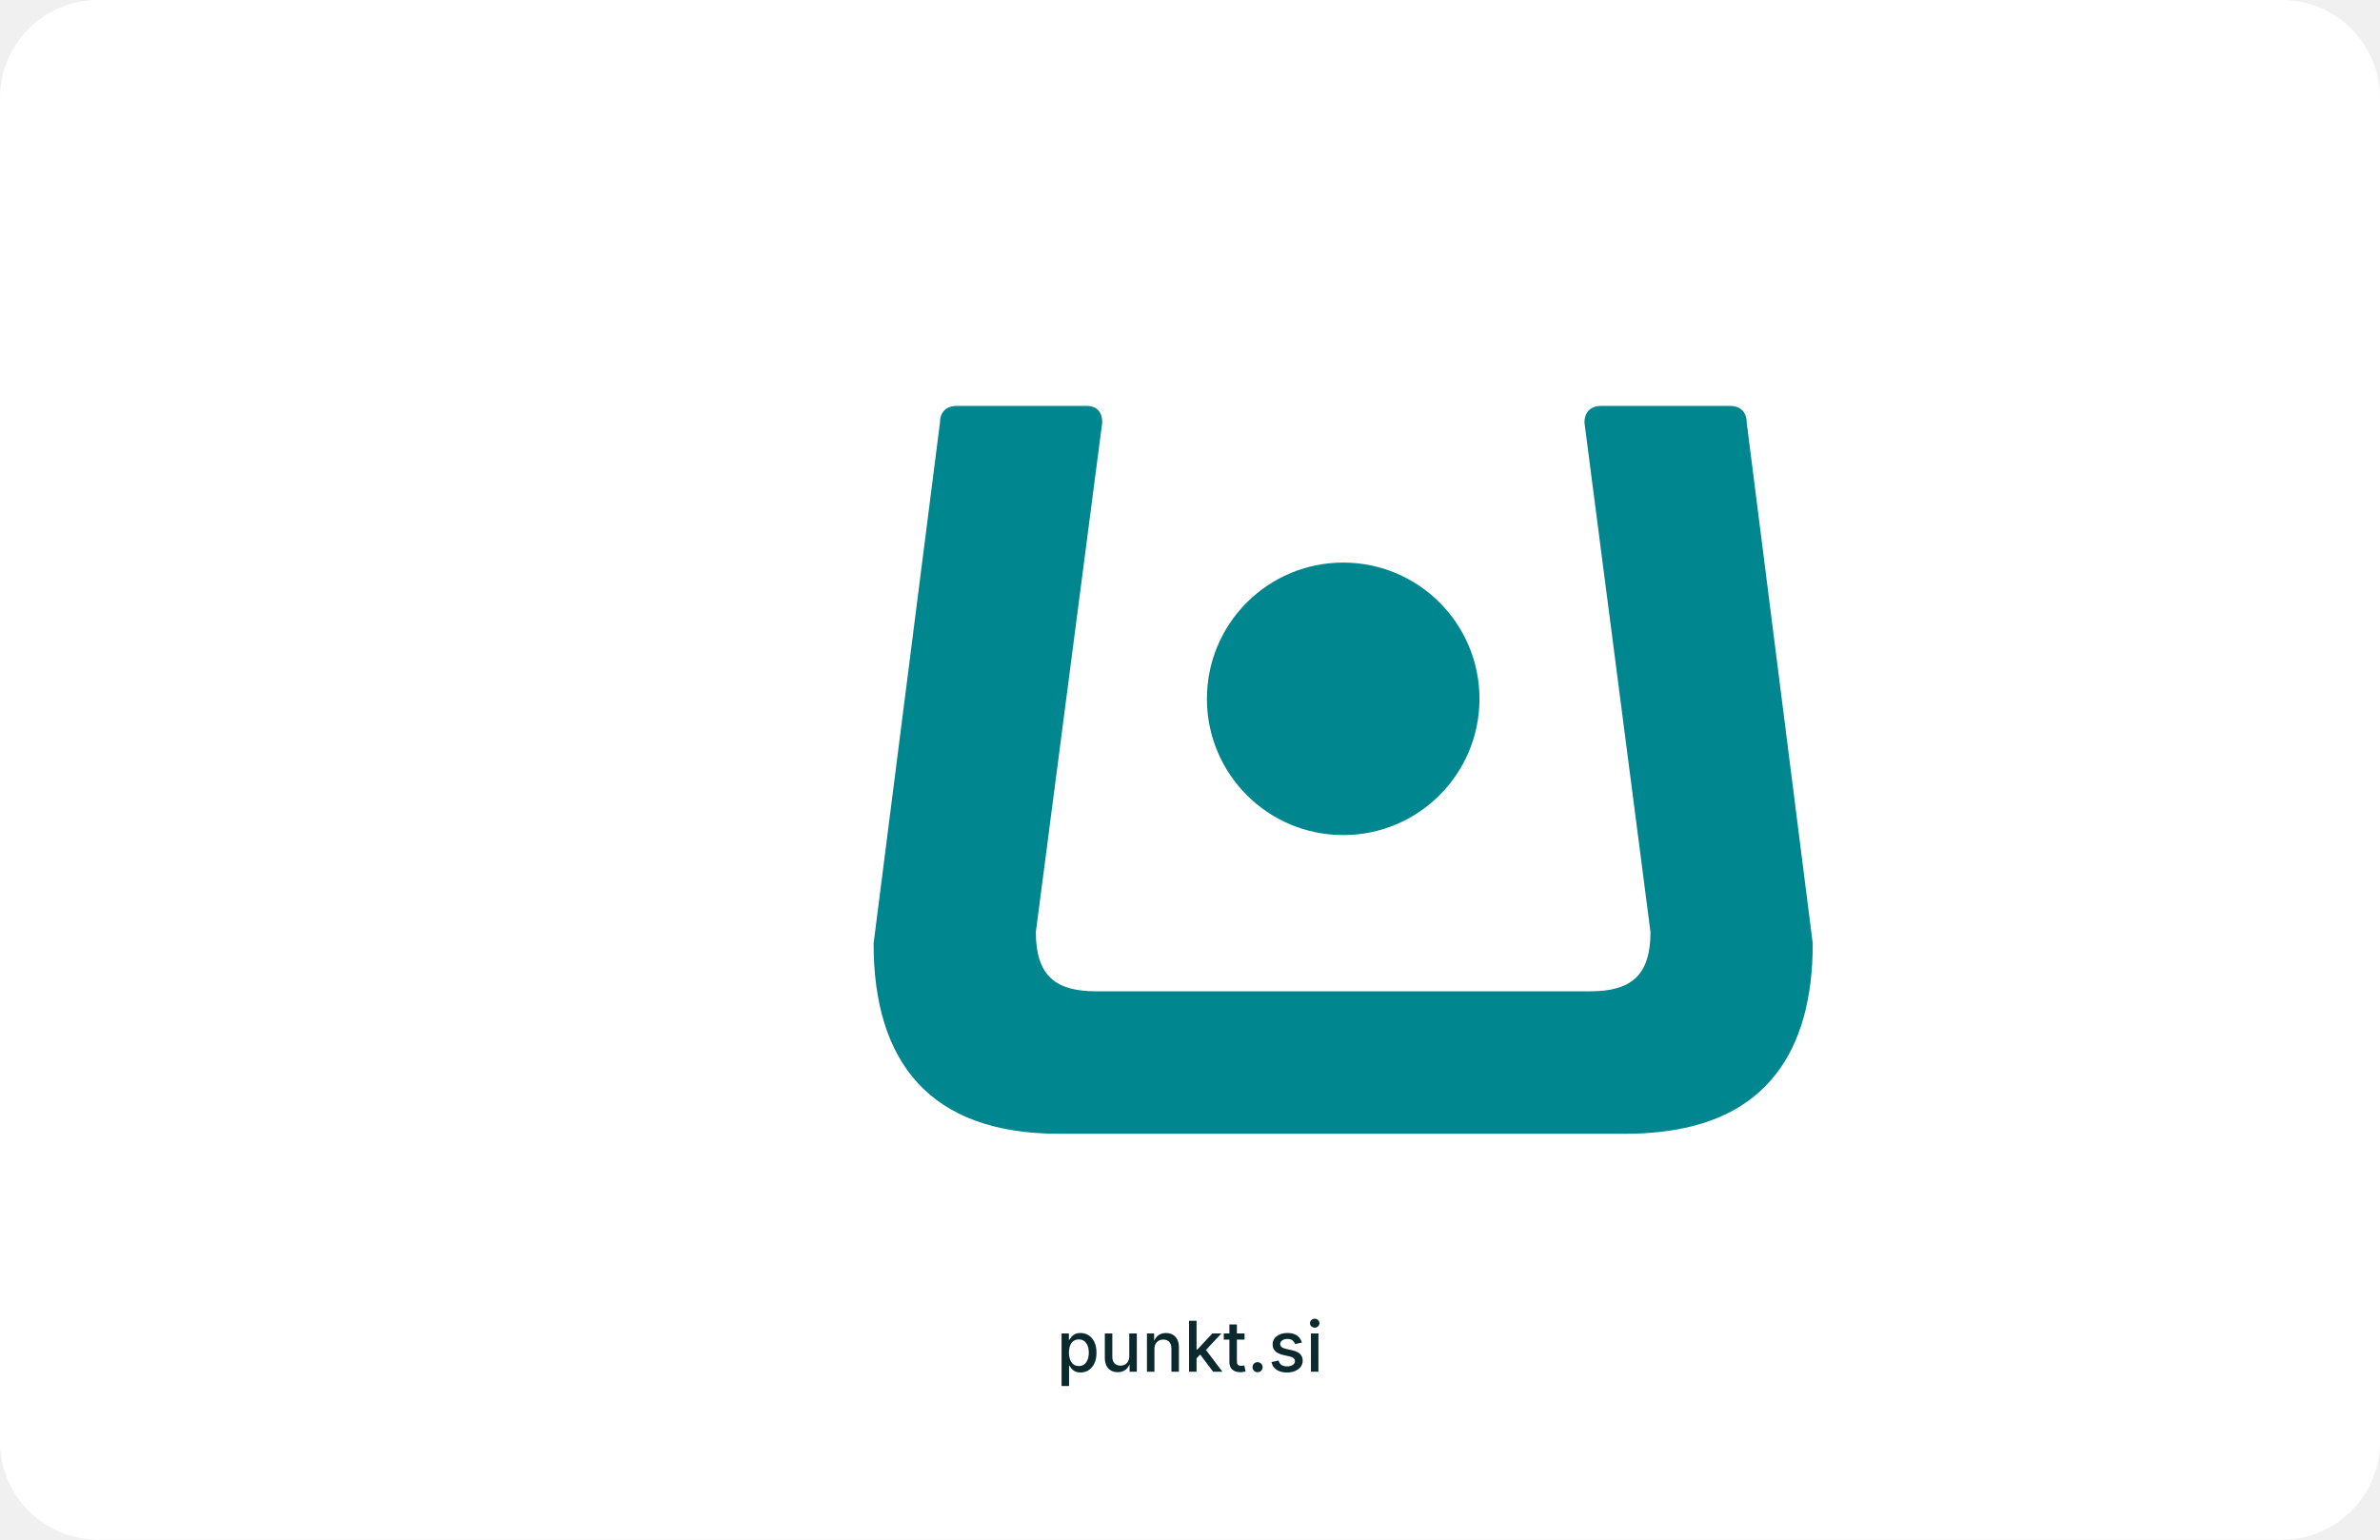
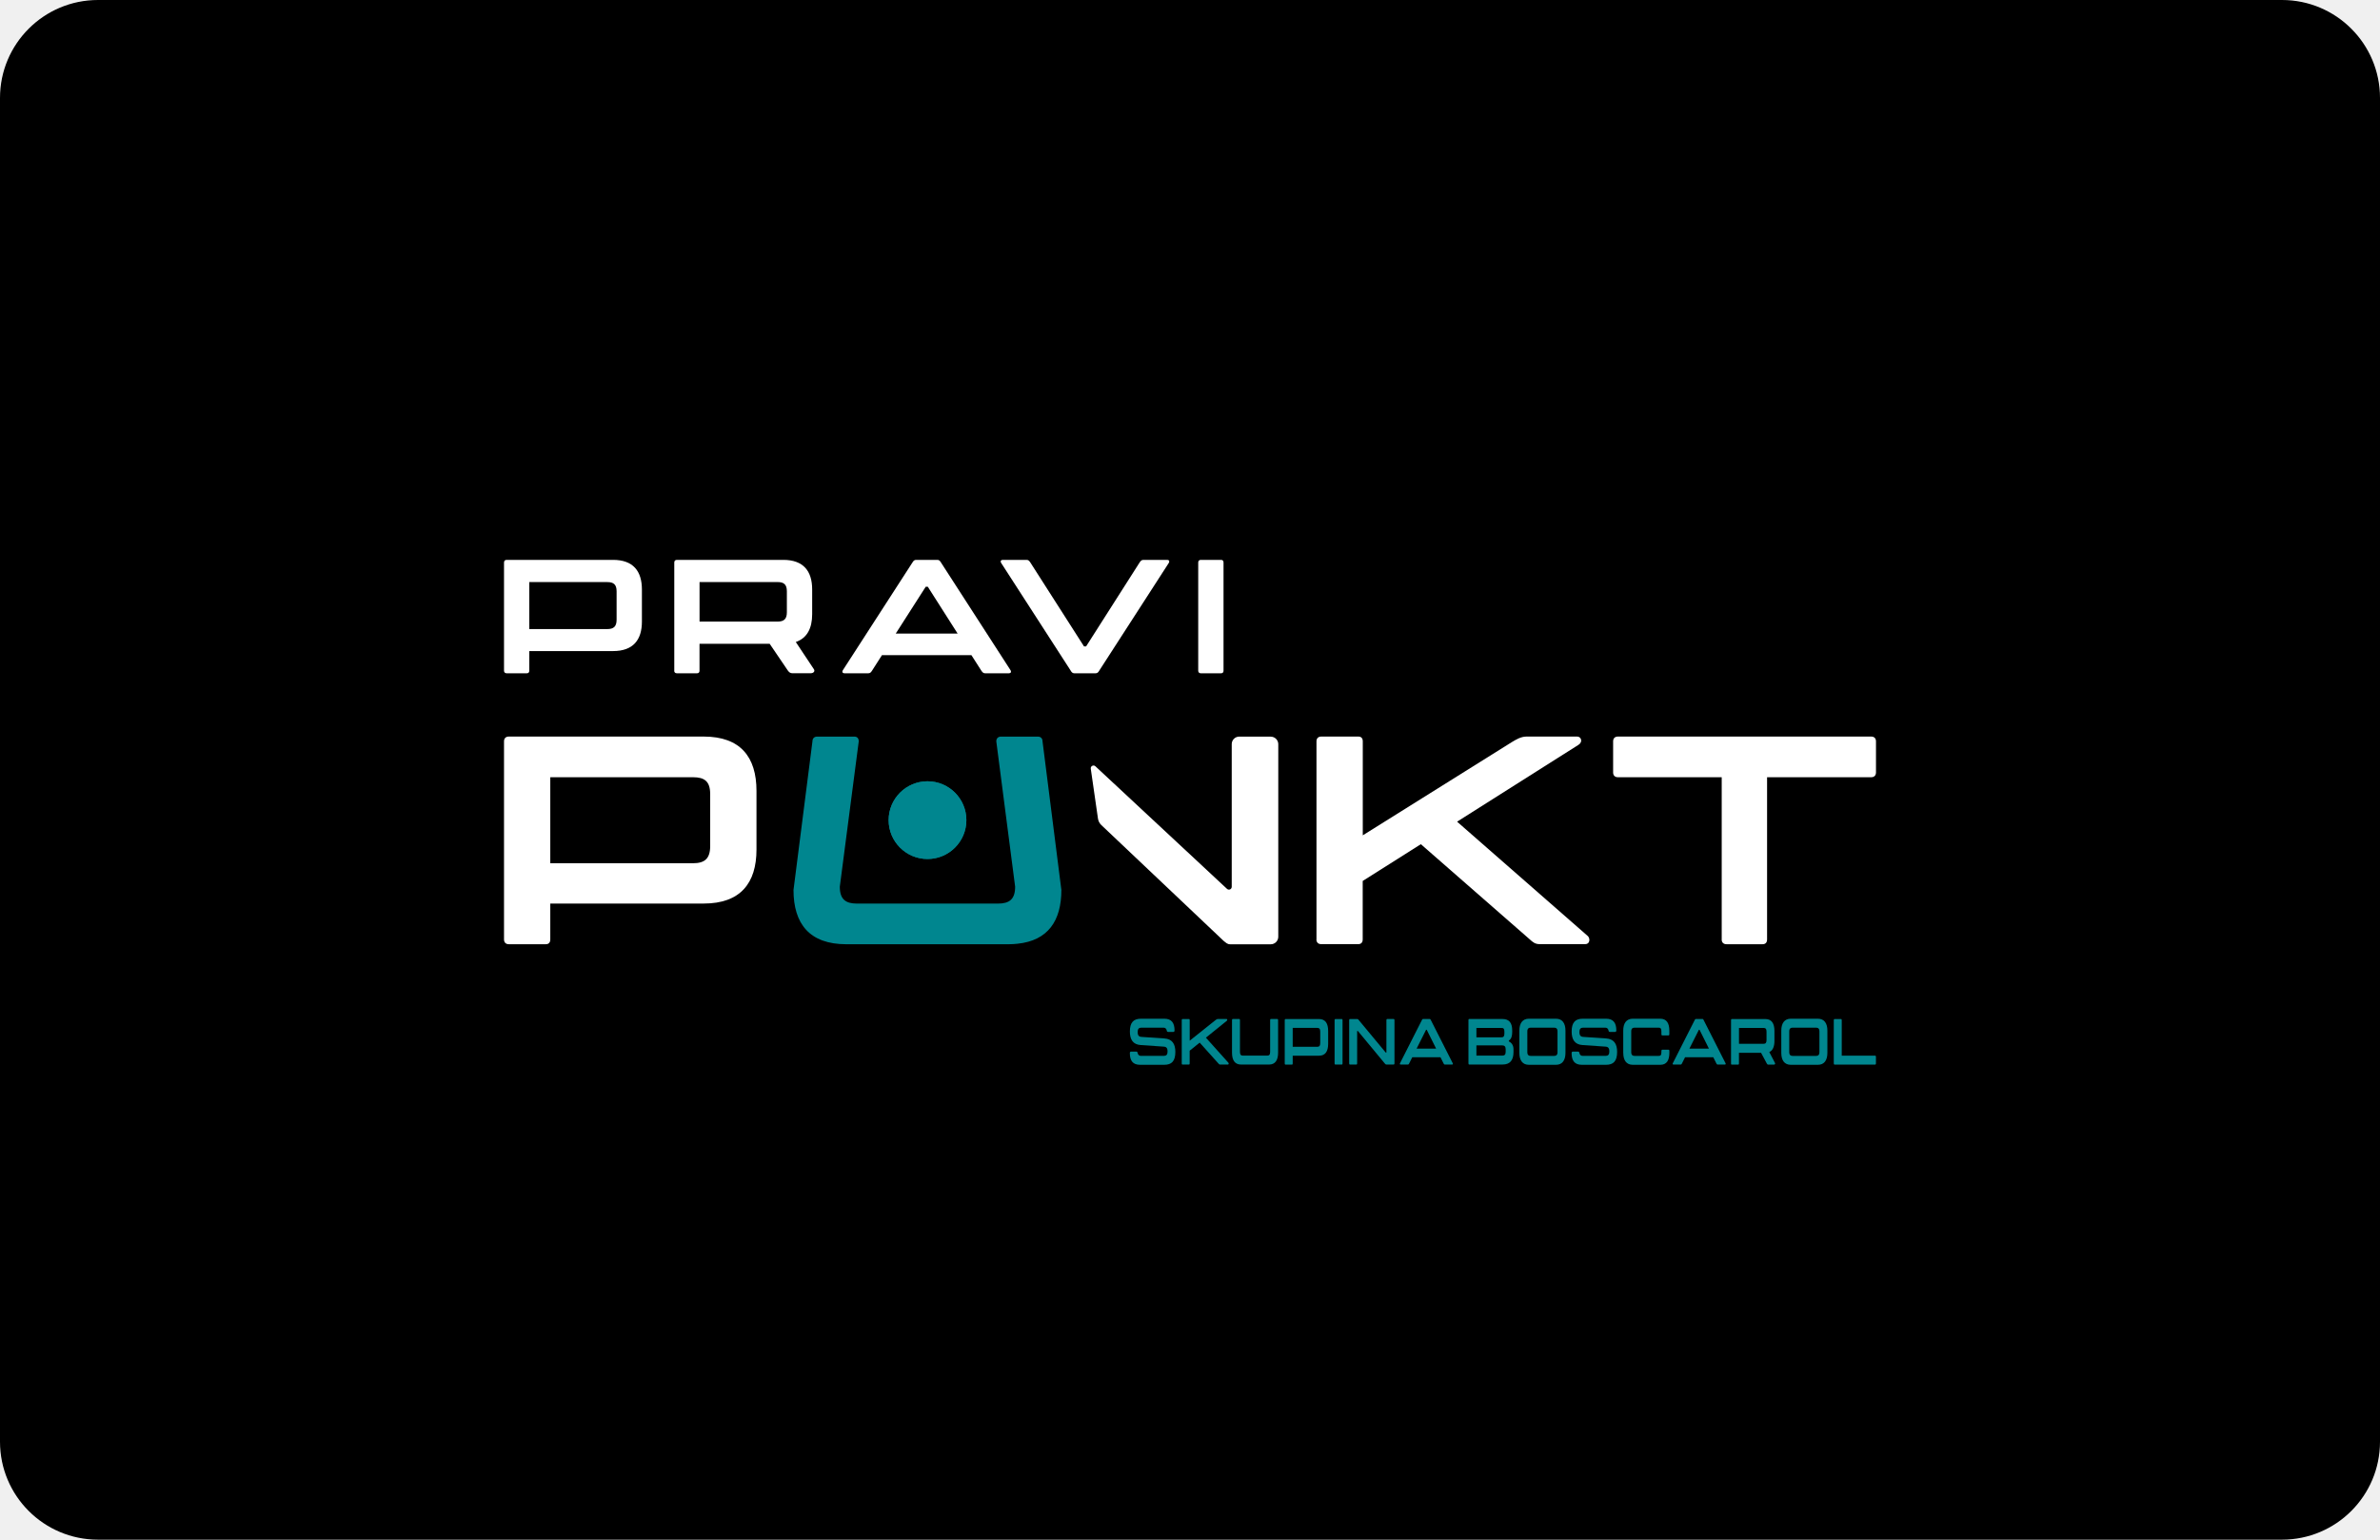
<svg xmlns="http://www.w3.org/2000/svg" xmlns:xlink="http://www.w3.org/1999/xlink" width="85mm" height="55mm" viewBox="0 0 85 55">
  <defs>
-     <symbol id="wm" viewBox="150 550.29 900 136.22" preserveAspectRatio="xMidYMid meet">
-       <path d="M 180.35 576.95 L 180.35 633.39 L 273.96 633.39 C 281.55 633.39 285.25 630.47 285.25 622.10 L 285.25 588.04 C 285.25 579.67 281.55 576.95 273.96 576.95 Z M 150 683.40 L 150 553.40 C 150 551.46 151.16 550.29 153.11 550.29 L 280.97 550.29 C 305.10 550.29 315.61 563.71 315.61 585.90 L 315.61 624.43 C 315.61 646.42 305.10 659.85 280.97 659.85 L 180.35 659.85 L 180.35 683.40 C 180.35 685.35 179.38 686.51 177.44 686.51 L 153.11 686.51 C 151.16 686.51 150 685.35 150 683.40 " />
-       <path d="M 500.18 550.29 L 476.05 550.29 C 474.11 550.29 472.94 551.46 472.94 553.40 L 485.30 648.76 C 485.30 657.13 481.41 659.85 474.01 659.85 L 381.58 659.85 C 374.18 659.85 370.29 657.13 370.29 648.76 L 382.71 553.40 C 382.71 551.46 381.73 550.29 379.79 550.29 L 355.46 550.29 C 353.51 550.29 352.35 551.46 352.35 553.40 L 339.93 650.90 C 339.93 673.08 350.44 686.51 374.57 686.51 L 481.02 686.51 C 483.10 686.51 485.04 686.38 486.92 686.18 C 506.85 684.10 515.66 671.17 515.66 650.90 L 503.30 553.40 C 503.30 551.46 502.13 550.29 500.18 550.29 " />
-       <path d="M 653 550.29 L 632.30 550.29 C 629.58 550.29 627.37 552.5 627.37 555.21 L 627.37 648.89 C 627.37 649.89 626.56 650.71 625.56 650.71 C 625.10 650.71 624.66 650.53 624.32 650.22 L 537.93 569.74 C 536.68 568.57 534.65 569.63 534.90 571.33 L 539.62 604.07 C 539.85 605.67 540.62 607.15 541.79 608.26 L 621.87 684.12 C 621.90 684.16 621.94 684.20 621.99 684.23 C 623.69 685.57 624.48 686.51 626.40 686.51 L 653 686.51 C 655.72 686.51 657.92 684.31 657.92 681.58 L 657.92 555.21 C 657.92 552.49 655.72 550.29 653 550.29 " />
-       <path d="M 682.97 683.40 L 682.97 553.40 C 682.97 551.46 684.14 550.29 686.08 550.29 L 710.41 550.29 C 712.35 550.29 713.33 551.46 713.33 553.40 L 713.33 615.09 L 811.02 553.98 C 813.94 552.23 817.05 550.29 820.75 550.29 L 854.03 550.29 C 856.56 550.29 857.92 553.79 854.81 555.74 L 775.21 606.14 L 861.03 681.26 C 862.59 682.82 862.40 686.51 859.28 686.51 L 829.51 686.51 C 826.40 686.51 825.03 685.35 822.70 683.21 L 751.47 620.93 L 713.33 645.06 L 713.33 683.40 C 713.33 685.35 712.35 686.51 710.41 686.51 L 686.08 686.51 C 684.14 686.51 682.97 685.35 682.97 683.40 " />
-       <path d="M 948.80 683.40 L 948.80 576.95 L 880.68 576.95 C 878.74 576.95 877.57 575.78 877.57 573.83 L 877.57 553.40 C 877.57 551.46 878.74 550.29 880.68 550.29 L 1046.88 550.29 C 1048.83 550.29 1050 551.46 1050 553.40 L 1050 573.83 C 1050 575.78 1048.83 576.95 1046.88 576.95 L 978.57 576.95 L 978.57 683.40 C 978.57 685.35 977.60 686.51 975.66 686.51 L 951.91 686.51 C 949.96 686.51 948.80 685.35 948.80 683.40 " />
-       <path d="M 453.30 605.11 C 453.30 619.19 441.88 630.61 427.80 630.61 C 413.71 630.61 402.30 619.19 402.30 605.11 C 402.30 591.03 413.71 579.61 427.80 579.61 C 441.88 579.61 453.30 591.03 453.30 605.11 " />
+     <symbol id="lg-pos" viewBox="0 0 394.69 145.29">
+       <path d="M0,109.22v-57.01c0-.85.51-1.37,1.37-1.37h56.07c10.58,0,15.19,5.89,15.19,15.62v16.9c0,9.64-4.61,15.53-15.19,15.53H13.31v10.33c0,.85-.43,1.37-1.28,1.37H1.37c-.85,0-1.37-.51-1.37-1.37ZM13.31,62.54v24.75h41.05c3.33,0,4.95-1.28,4.95-4.95v-14.94c0-3.67-1.62-4.86-4.95-4.86H13.31Z" fill="#000" />
+       <path d="M233.73,109.22v-57.01c0-.85.51-1.37,1.37-1.37h10.67c.85,0,1.28.51,1.28,1.37v27.05l42.84-26.8c1.28-.77,2.65-1.62,4.27-1.62h14.59c1.11,0,1.71,1.54.34,2.39l-34.91,22.1,37.64,32.94c.68.68.6,2.3-.77,2.3h-13.06c-1.37,0-1.96-.51-2.99-1.45l-31.24-27.31-16.73,10.58v16.81c0,.85-.43,1.37-1.28,1.37h-10.67c-.85,0-1.37-.51-1.37-1.37Z" fill="#000" />
+       <path d="M350.31,109.22v-46.68h-29.87c-.85,0-1.37-.51-1.37-1.37v-8.96c0-.85.51-1.37,1.37-1.37h72.88c.85,0,1.37.51,1.37,1.37v8.96c0,.85-.51,1.37-1.37,1.37h-29.96v46.68c0,.85-.43,1.37-1.28,1.37h-10.41c-.85,0-1.37-.51-1.37-1.37Z" fill="#000" />
+       <path d="M220.59,50.85h-9.08c-1.19,0-2.16.97-2.16,2.16v41.08c0,.44-.36.8-.8.8h0c-.2,0-.4-.08-.54-.21l-37.88-35.29c-.55-.51-1.44-.05-1.33.7l2.07,14.36c.1.7.44,1.35.95,1.84l35.12,33.27s.04.03.05.05c.75.59,1.09,1,1.93,1h11.66c1.19,0,2.16-.97,2.16-2.16v-55.42c0-1.19-.97-2.16-2.16-2.16Z" fill="#000" />
+       <path d="M0,31.88V.75c0-.47.28-.75.75-.75h30.62c5.78,0,8.3,3.22,8.3,8.53v9.23c0,5.27-2.52,8.48-8.3,8.48H7.27v5.64c0,.47-.23.75-.7.75H.75c-.47,0-.75-.28-.75-.75ZM7.27,6.39v13.52h22.42c1.82,0,2.7-.7,2.7-2.7v-8.16c0-2-.89-2.66-2.7-2.66H7.27Z" fill="#000" />
+       <path d="M48.98,31.88V.75c0-.47.28-.75.75-.75h30.62c5.78,0,8.3,3.22,8.3,8.53v7.08c0,4.05-1.44,6.9-4.71,8.02l5.17,7.78c.47.65-.09,1.21-.89,1.21h-5.27c-.61,0-.93-.28-1.31-.79l-5.22-7.69h-20.18v7.74c0,.47-.23.75-.7.75h-5.83c-.47,0-.75-.28-.75-.75ZM56.25,6.39v11.37h22.42c1.82,0,2.7-.7,2.7-2.66v-6.06c0-2-.89-2.66-2.7-2.66h-22.42Z" fill="#000" />
+       <path d="M124.67,0c.51,0,.75.28,1.03.75l19.95,30.9c.42.61.09.98-.37.98h-6.9c-.51,0-.79-.33-1.12-.84l-2.8-4.38h-25.73l-2.8,4.38c-.33.51-.56.84-1.12.84h-6.9c-.47,0-.79-.37-.37-.98L117.5.75c.28-.47.56-.75,1.03-.75h6.15ZM112.7,21.21h17.8l-8.58-13.47h-.61l-8.62,13.47Z" fill="#000" />
+       <path d="M163.03,31.88L143.08.98c-.42-.61-.09-.98.37-.98h6.9c.56,0,.79.33,1.12.84l15.38,24.05h.61L182.79.84c.33-.51.61-.84,1.12-.84h6.9c.47,0,.79.37.37.98l-19.95,30.9c-.28.47-.51.75-1.03.75h-6.15c-.47,0-.75-.28-1.03-.75Z" fill="#000" />
+       <path d="M199.71,31.88V.75c0-.47.28-.75.75-.75h5.83c.47,0,.7.28.7.75v31.13c0,.47-.23.75-.7.75h-5.83c-.47,0-.75-.28-.75-.75Z" fill="#000" />
+       <path d="M153.57,50.85h-10.58c-.85,0-1.37.51-1.37,1.37l5.42,41.82c0,3.67-1.71,4.86-4.95,4.86h-40.54c-3.24,0-4.95-1.19-4.95-4.86l5.45-41.82c0-.85-.43-1.37-1.28-1.37h-10.67c-.85,0-1.37.51-1.37,1.37l-5.45,42.76c0,9.73,4.61,15.62,15.19,15.62h46.68c.91,0,1.76-.06,2.59-.15,8.74-.91,12.6-6.58,12.6-15.47l-5.42-42.76c0-.85-.51-1.37-1.37-1.37Z" fill="#00868f" />
+       <circle cx="121.83" cy="74.89" r="11.18" fill="#00868f" />
+       <circle cx="121.83" cy="74.89" r="11.18" fill="#00868f" />
+       <path d="M180.04,141.92c0-.28.12-.43.37-.43h1.47c.25,0,.37.15.41.43.1.54.47.8.94.8h6.6c.69,0,1.06-.36,1.06-1.22,0-.66-.1-1.4-1.1-1.44l-6.6-.45c-2.25-.15-3.14-1.59-3.14-3.89,0-2.64,1.06-3.69,3.2-3.69h6.71c2.1,0,2.94,1.22,2.94,3.37,0,.28-.12.43-.37.43h-1.47c-.25,0-.37-.15-.41-.43-.1-.54-.47-.8-.94-.8h-6.36c-.69,0-1.06.36-1.06,1.22,0,.66.1,1.4,1.1,1.44l6.6.45c2.25.15,3.14,1.59,3.14,3.87,0,2.66-1.06,3.71-3.2,3.71h-6.95c-2.1,0-2.94-1.22-2.94-3.37Z" fill="#00868f" />
+       <path d="M194.97,144.92v-12.5c0-.19.09-.3.23-.3h1.84c.15,0,.22.11.22.3v5.93l7.37-5.88c.22-.17.46-.36.73-.36h2.51c.19,0,.29.34.06.52l-6.01,4.85,6.48,7.23c.12.15.1.51-.13.51h-2.25c-.24,0-.34-.11-.51-.32l-5.38-5.99-2.88,2.32v3.69c0,.19-.07.3-.22.3h-1.84c-.15,0-.23-.11-.23-.3Z" fill="#00868f" />
+       <path d="M209.43,141.79v-9.38c0-.19.09-.3.23-.3h1.84c.15,0,.22.11.22.3v9.17c0,.8.29,1.07.85,1.07h6.98c.56,0,.85-.26.85-1.07v-9.17c0-.19.07-.3.22-.3h1.84c.15,0,.23.11.23.3v9.38c0,2.13-.79,3.43-2.61,3.43h-8.04c-1.82,0-2.61-1.29-2.61-3.43Z" fill="#00868f" />
+       <path d="M224.6,144.92v-12.5c0-.19.09-.3.23-.3h9.65c1.82,0,2.61,1.29,2.61,3.43v3.71c0,2.12-.79,3.41-2.61,3.41h-7.59v2.27c0,.19-.07.3-.22.3h-1.84c-.15,0-.23-.11-.23-.3ZM226.89,134.68v5.43h7.07c.57,0,.85-.28.85-1.09v-3.28c0-.8-.28-1.07-.85-1.07h-7.07Z" fill="#00868f" />
+       <path d="M238.94,144.92v-12.5c0-.19.09-.3.23-.3h1.84c.15,0,.22.11.22.3v12.5c0,.19-.07.3-.22.3h-1.84c-.15,0-.23-.11-.23-.3Z" fill="#00868f" />
+       <path d="M243.14,144.92v-12.5c0-.19.09-.3.23-.3h2.14c.13,0,.21.09.32.22l7.83,9.43h.19v-9.36c0-.19.09-.3.24-.3h1.84c.15,0,.24.11.24.3v12.5c0,.19-.09.3-.24.3h-2.14c-.15,0-.21-.09-.34-.22l-7.81-9.43h-.21v9.36c0,.19-.07.3-.22.3h-1.84c-.15,0-.23-.11-.23-.3Z" fill="#00868f" />
+       <path d="M266.31,132.11c.16,0,.24.11.32.3l6.29,12.41c.13.24.03.39-.12.39h-2.17c-.16,0-.25-.13-.35-.34l-.88-1.76h-8.11l-.88,1.76c-.1.21-.18.34-.35.34h-2.17c-.15,0-.25-.15-.12-.39l6.29-12.41c.09-.19.18-.3.32-.3h1.94ZM262.54,140.63h5.61l-2.7-5.41h-.19l-2.72,5.41Z" fill="#00868f" />
+       <path d="M277.45,144.93v-12.54c0-.19.07-.28.22-.28h9.53c1.95,0,2.84,1.05,2.84,3.37v.34c0,1.2-.25,2.04-.97,2.49v.24c.91.45,1.34,1.24,1.34,2.28v.79c0,2.26-.94,3.59-3.11,3.59h-9.62c-.15,0-.22-.09-.22-.28ZM279.74,134.68v2.7h7.15c.5,0,.9-.09.9-1.16v-.39c0-1.12-.4-1.14-.88-1.14h-7.17ZM279.74,139.69v2.96h7.39c.69,0,1.03-.26,1.03-1.12v-.69c0-.82-.34-1.14-1.03-1.14h-7.39Z" fill="#00868f" />
+       <path d="M292.1,141.86v-6.4c0-2.13.91-3.43,2.73-3.43h7.8c1.82,0,2.73,1.29,2.73,3.43v6.4c0,2.13-.91,3.43-2.73,3.43h-7.8c-1.82,0-2.73-1.29-2.73-3.43ZM302.1,142.73c.57,0,.97-.26.97-1.07v-5.99c0-.8-.4-1.07-.97-1.07h-6.74c-.57,0-.97.26-.97,1.07v5.99c0,.8.4,1.07.97,1.07h6.74Z" fill="#00868f" />
+       <path d="M307.13,141.92c0-.28.12-.43.37-.43h1.47c.25,0,.37.15.41.43.1.54.47.8.94.8h6.6c.69,0,1.06-.36,1.06-1.22,0-.66-.1-1.4-1.1-1.44l-6.6-.45c-2.25-.15-3.14-1.59-3.14-3.89,0-2.64,1.06-3.69,3.2-3.69h6.71c2.1,0,2.94,1.22,2.94,3.37,0,.28-.12.43-.37.43h-1.47c-.25,0-.37-.15-.41-.43-.1-.54-.47-.8-.94-.8h-6.36c-.69,0-1.06.36-1.06,1.22,0,.66.1,1.4,1.1,1.44l6.6.45c2.25.15,3.14,1.59,3.14,3.87,0,2.66-1.06,3.71-3.2,3.71h-6.95c-2.1,0-2.94-1.22-2.94-3.37Z" fill="#00868f" />
+       <path d="M321.98,141.86v-6.4c0-2.13.91-3.43,2.73-3.43h7.93c1.82,0,2.6,1.29,2.6,3.43v1.05c0,.21-.1.32-.26.32h-1.79c-.15,0-.23-.11-.23-.32v-.84c0-.8-.24-1.07-.79-1.07h-6.92c-.57,0-.97.26-.97,1.07v5.99c0,.8.4,1.07.97,1.07h6.92c.56,0,.79-.24.79-1.12v-.34c0-.21.09-.32.25-.32h1.78c.16,0,.26.11.26.32v.54c0,2.21-.78,3.48-2.6,3.48h-7.93c-1.82,0-2.73-1.29-2.73-3.43Z" fill="#00868f" />
+       <path d="M344.79,132.11c.16,0,.24.11.32.3l6.29,12.41c.13.24.03.39-.12.39h-2.17c-.16,0-.25-.13-.35-.34l-.88-1.76h-8.11l-.88,1.76c-.1.21-.18.34-.35.34h-2.17c-.15,0-.25-.15-.12-.39l6.29-12.41c.09-.19.18-.3.32-.3h1.94ZM341.02,140.63h5.61l-2.7-5.41h-.19l-2.72,5.41Z" fill="#00868f" />
+       <path d="M352.99,144.92v-12.5c0-.19.09-.3.23-.3h9.65c1.82,0,2.61,1.29,2.61,3.43v2.85c0,1.63-.46,2.77-1.48,3.22l1.63,3.13c.15.26-.03.49-.28.49h-1.66c-.19,0-.29-.11-.41-.32l-1.65-3.09h-6.36v3.11c0,.19-.07.3-.22.3h-1.84c-.15,0-.23-.11-.23-.3ZM355.28,134.68v4.57h7.07c.57,0,.85-.28.85-1.07v-2.43c0-.8-.28-1.07-.85-1.07h-7.07Z" fill="#00868f" />
+       <path d="M367.45,141.86v-6.4c0-2.13.91-3.43,2.73-3.43h7.8c1.82,0,2.73,1.29,2.73,3.43v6.4c0,2.13-.91,3.43-2.73,3.43h-7.8c-1.82,0-2.73-1.29-2.73-3.43ZM377.45,142.73c.57,0,.97-.26.97-1.07v-5.99c0-.8-.4-1.07-.97-1.07h-6.74c-.57,0-.97.26-.97,1.07v5.99c0,.8.4,1.07.97,1.07h6.74Z" fill="#00868f" />
+       <path d="M382.55,144.92v-12.5c0-.19.09-.3.23-.3h1.84c.15,0,.22.11.22.3v10.24h9.61c.15,0,.23.11.23.3v1.97c0,.19-.09.3-.23.3h-11.66c-.15,0-.23-.11-.23-.3Z" fill="#00868f" />
    </symbol>
-     <symbol id="ic" viewBox="339.93 550.29 175.73 136.22" preserveAspectRatio="xMidYMid meet">
-       <path d="M 500.18 550.29 L 476.05 550.29 C 474.11 550.29 472.94 551.46 472.94 553.40 L 485.30 648.76 C 485.30 657.13 481.41 659.85 474.01 659.85 L 381.58 659.85 C 374.18 659.85 370.29 657.13 370.29 648.76 L 382.71 553.40 C 382.71 551.46 381.73 550.29 379.79 550.29 L 355.46 550.29 C 353.51 550.29 352.35 551.46 352.35 553.40 L 339.93 650.90 C 339.93 673.08 350.44 686.51 374.57 686.51 L 481.02 686.51 C 483.10 686.51 485.04 686.38 486.92 686.18 C 506.85 684.10 515.66 671.17 515.66 650.90 L 503.30 553.40 C 503.30 551.46 502.13 550.29 500.18 550.29 " />
-       <path d="M 453.30 605.11 C 453.30 619.19 441.88 630.61 427.80 630.61 C 413.71 630.61 402.30 619.19 402.30 605.11 C 402.30 591.03 413.71 579.61 427.80 579.61 C 441.88 579.61 453.30 591.03 453.30 605.11 " />
+     <symbol id="lg-neg" viewBox="0 0 394.69 145.29">
+       <path d="M0,109.22v-57.01c0-.85.51-1.37,1.37-1.37h56.07c10.58,0,15.19,5.89,15.19,15.62v16.9c0,9.64-4.61,15.53-15.19,15.53H13.31v10.33c0,.85-.43,1.37-1.28,1.37H1.37c-.85,0-1.37-.51-1.37-1.37ZM13.31,62.54v24.75h41.05c3.33,0,4.95-1.28,4.95-4.95v-14.94c0-3.67-1.62-4.86-4.95-4.86H13.31Z" fill="#fff" />
+       <path d="M233.73,109.22v-57.01c0-.85.51-1.37,1.37-1.37h10.67c.85,0,1.28.51,1.28,1.37v27.05l42.84-26.8c1.28-.77,2.65-1.62,4.27-1.62h14.59c1.11,0,1.71,1.54.34,2.39l-34.91,22.1,37.64,32.94c.68.68.6,2.3-.77,2.3h-13.06c-1.37,0-1.96-.51-2.99-1.45l-31.24-27.31-16.73,10.58v16.81c0,.85-.43,1.37-1.28,1.37h-10.67c-.85,0-1.37-.51-1.37-1.37Z" fill="#fff" />
+       <path d="M350.31,109.22v-46.68h-29.87c-.85,0-1.37-.51-1.37-1.37v-8.96c0-.85.51-1.37,1.37-1.37h72.88c.85,0,1.37.51,1.37,1.37v8.96c0,.85-.51,1.37-1.37,1.37h-29.96v46.68c0,.85-.43,1.37-1.28,1.37h-10.41c-.85,0-1.37-.51-1.37-1.37Z" fill="#fff" />
+       <path d="M220.59,50.85h-9.08c-1.19,0-2.16.97-2.16,2.16v41.08c0,.44-.36.8-.8.8h0c-.2,0-.4-.08-.54-.21l-37.88-35.29c-.55-.51-1.44-.05-1.33.7l2.07,14.36c.1.7.44,1.35.95,1.84l35.12,33.27s.04.03.05.05c.75.59,1.09,1,1.93,1h11.66c1.19,0,2.16-.97,2.16-2.16v-55.42c0-1.19-.97-2.16-2.16-2.16Z" fill="#fff" />
+       <path d="M0,31.88V.75c0-.47.28-.75.75-.75h30.62c5.78,0,8.3,3.22,8.3,8.53v9.23c0,5.27-2.52,8.48-8.3,8.48H7.27v5.64c0,.47-.23.75-.7.75H.75c-.47,0-.75-.28-.75-.75ZM7.27,6.39v13.52h22.42c1.82,0,2.7-.7,2.7-2.7v-8.16c0-2-.89-2.66-2.7-2.66H7.27Z" fill="#fff" />
+       <path d="M48.98,31.88V.75c0-.47.28-.75.75-.75h30.62c5.78,0,8.3,3.22,8.3,8.53v7.08c0,4.05-1.44,6.9-4.71,8.02l5.17,7.78c.47.65-.09,1.21-.89,1.21h-5.27c-.61,0-.93-.28-1.31-.79l-5.22-7.69h-20.18v7.74c0,.47-.23.75-.7.75h-5.83c-.47,0-.75-.28-.75-.75ZM56.25,6.39v11.37h22.42c1.82,0,2.7-.7,2.7-2.66v-6.06c0-2-.89-2.66-2.7-2.66h-22.42Z" fill="#fff" />
+       <path d="M124.67,0c.51,0,.75.28,1.03.75l19.95,30.9c.42.61.09.98-.37.98h-6.9c-.51,0-.79-.33-1.12-.84l-2.8-4.38h-25.73l-2.8,4.38c-.33.51-.56.84-1.12.84h-6.9c-.47,0-.79-.37-.37-.98L117.5.75c.28-.47.56-.75,1.03-.75h6.15ZM112.7,21.21h17.8l-8.58-13.47h-.61l-8.62,13.47Z" fill="#fff" />
+       <path d="M163.03,31.88L143.08.98c-.42-.61-.09-.98.37-.98h6.9c.56,0,.79.33,1.12.84l15.38,24.05h.61L182.79.84c.33-.51.61-.84,1.12-.84h6.9c.47,0,.79.37.37.98l-19.95,30.9c-.28.47-.51.75-1.03.75h-6.15c-.47,0-.75-.28-1.03-.75Z" fill="#fff" />
+       <path d="M199.71,31.88V.75c0-.47.28-.75.75-.75h5.83c.47,0,.7.28.7.75v31.13c0,.47-.23.75-.7.75h-5.83c-.47,0-.75-.28-.75-.75Z" fill="#fff" />
+       <path d="M153.57,50.85h-10.58c-.85,0-1.37.51-1.37,1.37l5.42,41.82c0,3.67-1.71,4.86-4.95,4.86h-40.54c-3.24,0-4.95-1.19-4.95-4.86l5.45-41.82c0-.85-.43-1.37-1.28-1.37h-10.67c-.85,0-1.37.51-1.37,1.37l-5.45,42.76c0,9.73,4.61,15.62,15.19,15.62h46.68c.91,0,1.76-.06,2.59-.15,8.74-.91,12.6-6.58,12.6-15.47l-5.42-42.76c0-.85-.51-1.37-1.37-1.37Z" fill="#00868f" />
+       <circle cx="121.83" cy="74.89" r="11.18" fill="#00868f" />
+       <circle cx="121.83" cy="74.89" r="11.18" fill="#00868f" />
+       <path d="M180.04,141.92c0-.28.12-.43.37-.43h1.47c.25,0,.37.15.41.43.1.54.47.8.94.8h6.6c.69,0,1.06-.36,1.06-1.22,0-.66-.1-1.4-1.1-1.44l-6.6-.45c-2.25-.15-3.14-1.59-3.14-3.89,0-2.64,1.06-3.69,3.2-3.69h6.71c2.1,0,2.94,1.22,2.94,3.37,0,.28-.12.43-.37.43h-1.47c-.25,0-.37-.15-.41-.43-.1-.54-.47-.8-.94-.8h-6.36c-.69,0-1.06.36-1.06,1.22,0,.66.1,1.4,1.1,1.44l6.6.45c2.25.15,3.14,1.59,3.14,3.87,0,2.66-1.06,3.71-3.2,3.71h-6.95c-2.1,0-2.94-1.22-2.94-3.37Z" fill="#00868f" />
+       <path d="M194.97,144.92v-12.5c0-.19.09-.3.23-.3h1.84c.15,0,.22.11.22.3v5.93l7.37-5.88c.22-.17.46-.36.73-.36h2.51c.19,0,.29.34.06.52l-6.01,4.85,6.48,7.23c.12.15.1.51-.13.51h-2.25c-.24,0-.34-.11-.51-.32l-5.38-5.99-2.88,2.32v3.69c0,.19-.07.3-.22.3h-1.84c-.15,0-.23-.11-.23-.3Z" fill="#00868f" />
+       <path d="M209.43,141.79v-9.38c0-.19.09-.3.23-.3h1.84c.15,0,.22.11.22.3v9.17c0,.8.29,1.07.85,1.07h6.98c.56,0,.85-.26.85-1.07v-9.17c0-.19.07-.3.22-.3h1.84c.15,0,.23.11.23.3v9.38c0,2.13-.79,3.43-2.61,3.43h-8.04c-1.82,0-2.61-1.29-2.61-3.43Z" fill="#00868f" />
+       <path d="M224.6,144.92v-12.5c0-.19.09-.3.23-.3h9.65c1.82,0,2.61,1.29,2.61,3.43v3.71c0,2.12-.79,3.41-2.61,3.41h-7.59v2.27c0,.19-.07.3-.22.3h-1.84c-.15,0-.23-.11-.23-.3ZM226.89,134.68v5.43h7.07c.57,0,.85-.28.85-1.09v-3.28c0-.8-.28-1.07-.85-1.07h-7.07Z" fill="#00868f" />
+       <path d="M238.94,144.92v-12.5c0-.19.09-.3.23-.3h1.84c.15,0,.22.11.22.3v12.5c0,.19-.07.3-.22.3h-1.84c-.15,0-.23-.11-.23-.3Z" fill="#00868f" />
+       <path d="M243.14,144.92v-12.5c0-.19.09-.3.23-.3h2.14c.13,0,.21.09.32.22l7.83,9.43h.19v-9.36c0-.19.09-.3.24-.3h1.84c.15,0,.24.11.24.3v12.5c0,.19-.09.3-.24.3h-2.14c-.15,0-.21-.09-.34-.22l-7.81-9.43h-.21v9.36c0,.19-.07.3-.22.3h-1.84c-.15,0-.23-.11-.23-.3Z" fill="#00868f" />
+       <path d="M266.31,132.11c.16,0,.24.11.32.3l6.29,12.41c.13.24.03.39-.12.39h-2.17c-.16,0-.25-.13-.35-.34l-.88-1.76h-8.11l-.88,1.76c-.1.21-.18.34-.35.34h-2.17c-.15,0-.25-.15-.12-.39l6.29-12.41c.09-.19.18-.3.32-.3h1.94ZM262.54,140.63h5.61l-2.7-5.41h-.19l-2.72,5.41Z" fill="#00868f" />
+       <path d="M277.45,144.93v-12.54c0-.19.07-.28.22-.28h9.53c1.95,0,2.84,1.05,2.84,3.37v.34c0,1.2-.25,2.04-.97,2.49v.24c.91.45,1.34,1.24,1.34,2.28v.79c0,2.26-.94,3.59-3.11,3.59h-9.62c-.15,0-.22-.09-.22-.28ZM279.74,134.68v2.7h7.15c.5,0,.9-.09.9-1.16v-.39c0-1.12-.4-1.14-.88-1.14h-7.17ZM279.74,139.69v2.96h7.39c.69,0,1.03-.26,1.03-1.12v-.69c0-.82-.34-1.14-1.03-1.14h-7.39Z" fill="#00868f" />
+       <path d="M292.1,141.86v-6.4c0-2.13.91-3.43,2.73-3.43h7.8c1.82,0,2.73,1.29,2.73,3.43v6.4c0,2.13-.91,3.43-2.73,3.43h-7.8c-1.82,0-2.73-1.29-2.73-3.43ZM302.1,142.73c.57,0,.97-.26.97-1.07v-5.99c0-.8-.4-1.07-.97-1.07h-6.74c-.57,0-.97.26-.97,1.07v5.99c0,.8.4,1.07.97,1.07h6.74Z" fill="#00868f" />
+       <path d="M307.13,141.92c0-.28.12-.43.37-.43h1.47c.25,0,.37.15.41.43.1.54.47.8.94.8h6.6c.69,0,1.06-.36,1.06-1.22,0-.66-.1-1.4-1.1-1.44l-6.6-.45c-2.25-.15-3.14-1.59-3.14-3.89,0-2.64,1.06-3.69,3.2-3.69h6.71c2.1,0,2.94,1.22,2.94,3.37,0,.28-.12.43-.37.43h-1.47c-.25,0-.37-.15-.41-.43-.1-.54-.47-.8-.94-.8h-6.36c-.69,0-1.06.36-1.06,1.22,0,.66.1,1.4,1.1,1.44l6.6.45c2.25.15,3.14,1.59,3.14,3.87,0,2.66-1.06,3.71-3.2,3.71h-6.95c-2.1,0-2.94-1.22-2.94-3.37Z" fill="#00868f" />
+       <path d="M321.98,141.86v-6.4c0-2.13.91-3.43,2.73-3.43h7.93c1.82,0,2.6,1.29,2.6,3.43v1.05c0,.21-.1.32-.26.32h-1.79c-.15,0-.23-.11-.23-.32v-.84c0-.8-.24-1.07-.79-1.07h-6.92c-.57,0-.97.26-.97,1.07v5.99c0,.8.4,1.07.97,1.07h6.92c.56,0,.79-.24.79-1.12v-.34c0-.21.09-.32.25-.32h1.78c.16,0,.26.11.26.32v.54c0,2.21-.78,3.48-2.6,3.48h-7.93c-1.82,0-2.73-1.29-2.73-3.43Z" fill="#00868f" />
+       <path d="M344.79,132.11c.16,0,.24.11.32.3l6.29,12.41c.13.24.03.39-.12.39h-2.17c-.16,0-.25-.13-.35-.34l-.88-1.76h-8.11l-.88,1.76c-.1.21-.18.34-.35.34h-2.17c-.15,0-.25-.15-.12-.39l6.29-12.41c.09-.19.18-.3.32-.3h1.94ZM341.02,140.63h5.61l-2.7-5.41h-.19l-2.72,5.41Z" fill="#00868f" />
+       <path d="M352.99,144.92v-12.5c0-.19.09-.3.23-.3h9.65c1.82,0,2.61,1.29,2.61,3.43v2.85c0,1.63-.46,2.77-1.48,3.22l1.63,3.13c.15.26-.03.49-.28.49h-1.66c-.19,0-.29-.11-.41-.32l-1.65-3.09h-6.36v3.11c0,.19-.07.3-.22.3h-1.84c-.15,0-.23-.11-.23-.3ZM355.28,134.68v4.57h7.07c.57,0,.85-.28.85-1.07v-2.43c0-.8-.28-1.07-.85-1.07h-7.07Z" fill="#00868f" />
+       <path d="M367.45,141.86v-6.4c0-2.13.91-3.43,2.73-3.43h7.8c1.82,0,2.73,1.29,2.73,3.43v6.4c0,2.13-.91,3.43-2.73,3.43h-7.8c-1.82,0-2.73-1.29-2.73-3.43ZM377.45,142.73c.57,0,.97-.26.97-1.07v-5.99c0-.8-.4-1.07-.97-1.07h-6.74c-.57,0-.97.26-.97,1.07v5.99c0,.8.4,1.07.97,1.07h6.74Z" fill="#00868f" />
+       <path d="M382.55,144.92v-12.5c0-.19.09-.3.23-.3h1.84c.15,0,.22.11.22.3v10.24h9.61c.15,0,.23.11.23.3v1.97c0,.19-.09.3-.23.3h-11.66c-.15,0-.23-.11-.23-.3Z" fill="#00868f" />
+     </symbol>
+     <symbol id="lg-mono" viewBox="0 0 394.69 145.29">
+       <path d="M0,109.22v-57.01c0-.85.51-1.37,1.37-1.37h56.07c10.58,0,15.19,5.89,15.19,15.62v16.9c0,9.64-4.61,15.53-15.19,15.53H13.31v10.33c0,.85-.43,1.37-1.28,1.37H1.37c-.85,0-1.37-.51-1.37-1.37ZM13.31,62.54v24.75h41.05c3.33,0,4.95-1.28,4.95-4.95v-14.94c0-3.67-1.62-4.86-4.95-4.86H13.31Z" fill="#fff" />
+       <path d="M233.73,109.22v-57.01c0-.85.51-1.37,1.37-1.37h10.67c.85,0,1.28.51,1.28,1.37v27.05l42.84-26.8c1.28-.77,2.65-1.62,4.27-1.62h14.59c1.11,0,1.71,1.54.34,2.39l-34.91,22.1,37.64,32.94c.68.68.6,2.3-.77,2.3h-13.06c-1.37,0-1.96-.51-2.99-1.45l-31.24-27.31-16.73,10.58v16.81c0,.85-.43,1.37-1.28,1.37h-10.67c-.85,0-1.37-.51-1.37-1.37Z" fill="#fff" />
+       <path d="M350.31,109.22v-46.68h-29.87c-.85,0-1.37-.51-1.37-1.37v-8.96c0-.85.51-1.37,1.37-1.37h72.88c.85,0,1.37.51,1.37,1.37v8.96c0,.85-.51,1.37-1.37,1.37h-29.96v46.68c0,.85-.43,1.37-1.28,1.37h-10.41c-.85,0-1.37-.51-1.37-1.37Z" fill="#fff" />
+       <path d="M220.59,50.85h-9.08c-1.19,0-2.16.97-2.16,2.16v41.08c0,.44-.36.8-.8.8h0c-.2,0-.4-.08-.54-.21l-37.88-35.29c-.55-.51-1.44-.05-1.33.7l2.07,14.36c.1.7.44,1.35.95,1.84l35.12,33.27s.04.03.05.05c.75.59,1.09,1,1.93,1h11.66c1.19,0,2.16-.97,2.16-2.16v-55.42c0-1.19-.97-2.16-2.16-2.16Z" fill="#fff" />
+       <path d="M0,31.88V.75c0-.47.28-.75.75-.75h30.62c5.78,0,8.3,3.22,8.3,8.53v9.23c0,5.27-2.52,8.48-8.3,8.48H7.27v5.64c0,.47-.23.75-.7.75H.75c-.47,0-.75-.28-.75-.75ZM7.27,6.39v13.52h22.42c1.82,0,2.7-.7,2.7-2.7v-8.16c0-2-.89-2.66-2.7-2.66H7.27Z" fill="#fff" />
+       <path d="M48.98,31.88V.75c0-.47.28-.75.75-.75h30.62c5.78,0,8.3,3.22,8.3,8.53v7.08c0,4.05-1.44,6.9-4.71,8.02l5.17,7.78c.47.65-.09,1.21-.89,1.21h-5.27c-.61,0-.93-.28-1.31-.79l-5.22-7.69h-20.18v7.74c0,.47-.23.75-.7.75h-5.83c-.47,0-.75-.28-.75-.75ZM56.25,6.39v11.37h22.42c1.82,0,2.7-.7,2.7-2.66v-6.06c0-2-.89-2.66-2.7-2.66h-22.42Z" fill="#fff" />
+       <path d="M124.67,0c.51,0,.75.28,1.03.75l19.95,30.9c.42.61.09.98-.37.98h-6.9c-.51,0-.79-.33-1.12-.84l-2.8-4.38h-25.73l-2.8,4.38c-.33.51-.56.84-1.12.84h-6.9c-.47,0-.79-.37-.37-.98L117.5.75c.28-.47.56-.75,1.03-.75h6.15ZM112.7,21.21h17.8l-8.58-13.47h-.61l-8.62,13.47Z" fill="#fff" />
+       <path d="M163.03,31.88L143.08.98c-.42-.61-.09-.98.37-.98h6.9c.56,0,.79.33,1.12.84l15.38,24.05h.61L182.79.84c.33-.51.61-.84,1.12-.84h6.9c.47,0,.79.37.37.98l-19.95,30.9c-.28.47-.51.75-1.03.75h-6.15c-.47,0-.75-.28-1.03-.75Z" fill="#fff" />
+       <path d="M199.71,31.88V.75c0-.47.28-.75.75-.75h5.83c.47,0,.7.28.7.75v31.13c0,.47-.23.75-.7.75h-5.83c-.47,0-.75-.28-.75-.75Z" fill="#fff" />
+       <path d="M153.57,50.85h-10.58c-.85,0-1.37.51-1.37,1.37l5.42,41.82c0,3.67-1.71,4.86-4.95,4.86h-40.54c-3.24,0-4.95-1.19-4.95-4.86l5.45-41.82c0-.85-.43-1.37-1.28-1.37h-10.67c-.85,0-1.37.51-1.37,1.37l-5.45,42.76c0,9.73,4.61,15.62,15.19,15.62h46.68c.91,0,1.76-.06,2.59-.15,8.74-.91,12.6-6.58,12.6-15.47l-5.42-42.76c0-.85-.51-1.37-1.37-1.37Z" fill="#fff" />
+       <circle cx="121.83" cy="74.89" r="11.18" fill="#fff" />
+       <circle cx="121.83" cy="74.89" r="11.18" fill="#fff" />
+       <path d="M180.04,141.92c0-.28.12-.43.37-.43h1.47c.25,0,.37.15.41.43.1.54.47.8.94.8h6.6c.69,0,1.06-.36,1.06-1.22,0-.66-.1-1.4-1.1-1.44l-6.6-.45c-2.25-.15-3.14-1.59-3.14-3.89,0-2.64,1.06-3.69,3.2-3.69h6.71c2.1,0,2.94,1.22,2.94,3.37,0,.28-.12.43-.37.43h-1.47c-.25,0-.37-.15-.41-.43-.1-.54-.47-.8-.94-.8h-6.36c-.69,0-1.06.36-1.06,1.22,0,.66.1,1.4,1.1,1.44l6.6.45c2.25.15,3.14,1.59,3.14,3.87,0,2.66-1.06,3.71-3.2,3.71h-6.95c-2.1,0-2.94-1.22-2.94-3.37Z" fill="#fff" />
+       <path d="M194.97,144.92v-12.5c0-.19.09-.3.23-.3h1.84c.15,0,.22.11.22.3v5.93l7.37-5.88c.22-.17.46-.36.73-.36h2.51c.19,0,.29.34.06.52l-6.01,4.85,6.48,7.23c.12.15.1.51-.13.51h-2.25c-.24,0-.34-.11-.51-.32l-5.38-5.99-2.88,2.32v3.69c0,.19-.07.3-.22.3h-1.84c-.15,0-.23-.11-.23-.3Z" fill="#fff" />
+       <path d="M209.43,141.79v-9.38c0-.19.09-.3.23-.3h1.84c.15,0,.22.11.22.3v9.17c0,.8.29,1.07.85,1.07h6.98c.56,0,.85-.26.85-1.07v-9.17c0-.19.07-.3.22-.3h1.84c.15,0,.23.11.23.3v9.38c0,2.13-.79,3.43-2.61,3.43h-8.04c-1.82,0-2.61-1.29-2.61-3.43Z" fill="#fff" />
+       <path d="M224.6,144.92v-12.5c0-.19.09-.3.23-.3h9.65c1.82,0,2.61,1.29,2.61,3.43v3.71c0,2.12-.79,3.41-2.61,3.41h-7.59v2.27c0,.19-.07.3-.22.3h-1.84c-.15,0-.23-.11-.23-.3ZM226.89,134.68v5.43h7.07c.57,0,.85-.28.85-1.09v-3.28c0-.8-.28-1.07-.85-1.07h-7.07Z" fill="#fff" />
+       <path d="M238.94,144.92v-12.5c0-.19.09-.3.23-.3h1.84c.15,0,.22.11.22.3v12.5c0,.19-.07.3-.22.3h-1.84c-.15,0-.23-.11-.23-.3Z" fill="#fff" />
+       <path d="M243.14,144.92v-12.5c0-.19.09-.3.23-.3h2.14c.13,0,.21.09.32.22l7.83,9.43h.19v-9.36c0-.19.09-.3.24-.3h1.84c.15,0,.24.11.24.3v12.5c0,.19-.09.3-.24.3h-2.14c-.15,0-.21-.09-.34-.22l-7.81-9.43h-.21v9.36c0,.19-.07.3-.22.3h-1.84c-.15,0-.23-.11-.23-.3Z" fill="#fff" />
+       <path d="M266.31,132.11c.16,0,.24.11.32.3l6.29,12.41c.13.24.03.39-.12.39h-2.17c-.16,0-.25-.13-.35-.34l-.88-1.76h-8.11l-.88,1.76c-.1.21-.18.34-.35.34h-2.17c-.15,0-.25-.15-.12-.39l6.29-12.41c.09-.19.18-.3.32-.3h1.94ZM262.54,140.63h5.61l-2.7-5.41h-.19l-2.72,5.41Z" fill="#fff" />
+       <path d="M277.45,144.93v-12.54c0-.19.07-.28.22-.28h9.53c1.95,0,2.84,1.05,2.84,3.37v.34c0,1.2-.25,2.04-.97,2.49v.24c.91.45,1.34,1.24,1.34,2.28v.79c0,2.26-.94,3.59-3.11,3.59h-9.62c-.15,0-.22-.09-.22-.28ZM279.74,134.68v2.7h7.15c.5,0,.9-.09.9-1.16v-.39c0-1.12-.4-1.14-.88-1.14h-7.17ZM279.74,139.69v2.96h7.39c.69,0,1.03-.26,1.03-1.12v-.69c0-.82-.34-1.14-1.03-1.14h-7.39Z" fill="#fff" />
+       <path d="M292.1,141.86v-6.4c0-2.13.91-3.43,2.73-3.43h7.8c1.82,0,2.73,1.29,2.73,3.43v6.4c0,2.13-.91,3.43-2.73,3.43h-7.8c-1.82,0-2.73-1.29-2.73-3.43ZM302.1,142.73c.57,0,.97-.26.97-1.07v-5.99c0-.8-.4-1.07-.97-1.07h-6.74c-.57,0-.97.26-.97,1.07v5.99c0,.8.4,1.07.97,1.07h6.74Z" fill="#fff" />
+       <path d="M307.13,141.92c0-.28.12-.43.37-.43h1.47c.25,0,.37.15.41.43.1.54.47.8.94.8h6.6c.69,0,1.06-.36,1.06-1.22,0-.66-.1-1.4-1.1-1.44l-6.6-.45c-2.25-.15-3.14-1.59-3.14-3.89,0-2.64,1.06-3.69,3.2-3.69h6.71c2.1,0,2.94,1.22,2.94,3.37,0,.28-.12.43-.37.43h-1.47c-.25,0-.37-.15-.41-.43-.1-.54-.47-.8-.94-.8h-6.36c-.69,0-1.06.36-1.06,1.22,0,.66.1,1.4,1.1,1.44l6.6.45c2.25.15,3.14,1.59,3.14,3.87,0,2.66-1.06,3.71-3.2,3.71h-6.95c-2.1,0-2.94-1.22-2.94-3.37Z" fill="#fff" />
+       <path d="M321.98,141.86v-6.4c0-2.13.91-3.43,2.73-3.43h7.93c1.82,0,2.6,1.29,2.6,3.43v1.05c0,.21-.1.32-.26.32h-1.79c-.15,0-.23-.11-.23-.32v-.84c0-.8-.24-1.07-.79-1.07h-6.92c-.57,0-.97.26-.97,1.07v5.99c0,.8.4,1.07.97,1.07h6.92c.56,0,.79-.24.79-1.12v-.34c0-.21.09-.32.25-.32h1.78c.16,0,.26.11.26.32v.54c0,2.21-.78,3.48-2.6,3.48h-7.93c-1.82,0-2.73-1.29-2.73-3.43Z" fill="#fff" />
+       <path d="M344.79,132.11c.16,0,.24.11.32.3l6.29,12.41c.13.24.03.39-.12.39h-2.17c-.16,0-.25-.13-.35-.34l-.88-1.76h-8.11l-.88,1.76c-.1.21-.18.34-.35.34h-2.17c-.15,0-.25-.15-.12-.39l6.29-12.41c.09-.19.18-.3.32-.3h1.94ZM341.02,140.63h5.61l-2.7-5.41h-.19l-2.72,5.41Z" fill="#fff" />
+       <path d="M352.99,144.92v-12.5c0-.19.09-.3.23-.3h9.65c1.82,0,2.61,1.29,2.61,3.43v2.85c0,1.63-.46,2.77-1.48,3.22l1.63,3.13c.15.26-.03.49-.28.49h-1.66c-.19,0-.29-.11-.41-.32l-1.65-3.09h-6.36v3.11c0,.19-.07.3-.22.3h-1.84c-.15,0-.23-.11-.23-.3ZM355.28,134.68v4.57h7.07c.57,0,.85-.28.85-1.07v-2.43c0-.8-.28-1.07-.85-1.07h-7.07Z" fill="#fff" />
+       <path d="M367.45,141.86v-6.4c0-2.13.91-3.43,2.73-3.43h7.8c1.82,0,2.73,1.29,2.73,3.43v6.4c0,2.13-.91,3.43-2.73,3.43h-7.8c-1.82,0-2.73-1.29-2.73-3.43ZM377.45,142.73c.57,0,.97-.26.97-1.07v-5.99c0-.8-.4-1.07-.97-1.07h-6.74c-.57,0-.97.26-.97,1.07v5.99c0,.8.4,1.07.97,1.07h6.74Z" fill="#fff" />
+       <path d="M382.55,144.92v-12.5c0-.19.09-.3.23-.3h1.84c.15,0,.22.11.22.3v10.24h9.61c.15,0,.23.11.23.3v1.97c0,.19-.09.3-.23.3h-11.66c-.15,0-.23-.11-.23-.3Z" fill="#fff" />
+     </symbol>
+     <symbol id="ic-w" viewBox="83.3 50.8 77.1 59.8">
+       <path d="M153.57,50.85h-10.58c-.85,0-1.37.51-1.37,1.37l5.42,41.82c0,3.67-1.71,4.86-4.95,4.86h-40.54c-3.24,0-4.95-1.19-4.95-4.86l5.45-41.82c0-.85-.43-1.37-1.28-1.37h-10.67c-.85,0-1.37.51-1.37,1.37l-5.45,42.76c0,9.73,4.61,15.62,15.19,15.62h46.68c.91,0,1.76-.06,2.59-.15,8.74-.91,12.6-6.58,12.6-15.47l-5.42-42.76c0-.85-.51-1.37-1.37-1.37Z" fill="#fff" />
+       <circle cx="121.83" cy="74.89" r="11.18" fill="#fff" />
+     </symbol>
+     <symbol id="ic-t" viewBox="83.3 50.8 77.1 59.8">
+       <path d="M153.57,50.85h-10.58c-.85,0-1.37.51-1.37,1.37l5.42,41.82c0,3.67-1.71,4.86-4.95,4.86h-40.54c-3.24,0-4.95-1.19-4.95-4.86l5.45-41.82c0-.85-.43-1.37-1.28-1.37h-10.67c-.85,0-1.37.51-1.37,1.37l-5.45,42.76c0,9.73,4.61,15.62,15.19,15.62h46.68c.91,0,1.76-.06,2.59-.15,8.74-.91,12.6-6.58,12.6-15.47l-5.42-42.76c0-.85-.51-1.37-1.37-1.37Z" fill="#00868f" />
+       <circle cx="121.83" cy="74.89" r="11.18" fill="#00868f" />
+     </symbol>
+     <symbol id="ic-k" viewBox="83.3 50.8 77.1 59.8">
+       <path d="M153.57,50.85h-10.58c-.85,0-1.37.51-1.37,1.37l5.42,41.82c0,3.67-1.71,4.86-4.95,4.86h-40.54c-3.24,0-4.95-1.19-4.95-4.86l5.45-41.82c0-.85-.43-1.37-1.28-1.37h-10.67c-.85,0-1.37.51-1.37,1.37l-5.45,42.76c0,9.73,4.61,15.62,15.19,15.62h46.68c.91,0,1.76-.06,2.59-.15,8.74-.91,12.6-6.58,12.6-15.47l-5.42-42.76c0-.85-.51-1.37-1.37-1.37Z" fill="#000" />
+       <circle cx="121.83" cy="74.89" r="11.18" fill="#000" />
    </symbol>
    <pattern id="patW" width="16" height="12.4" patternUnits="userSpaceOnUse">
-       <use xlink:href="#ic" x="0" y="0" width="8" height="6.2" fill="#fff" fill-opacity=".16" />
-       <use xlink:href="#ic" x="8" y="6.2" width="8" height="6.2" fill="#fff" fill-opacity=".16" />
+       <use xlink:href="#ic-w" x="0" y="0" width="8" height="6.2" opacity=".18" />
+       <use xlink:href="#ic-w" x="8" y="6.2" width="8" height="6.2" opacity=".18" />
    </pattern>
    <clipPath id="c4">
      <rect width="85" height="55" rx="3.5" />
    </clipPath>
  </defs>
  <g clip-path="url(#c4)">
-     <rect width="85" height="55" fill="#fff" />
-     <use xlink:href="#ic" x="31.2" y="14.5" width="33.541" height="26" fill="#00868f" />
-     <path role="img" aria-label="punkt.si" fill="#0b2a2d" d="M37.913 49.51V47.635H38.174V47.857H38.196Q38.22 47.815 38.263 47.759Q38.307 47.703 38.385 47.66Q38.462 47.618 38.59 47.618Q38.754 47.618 38.883 47.701Q39.011 47.784 39.086 47.942Q39.16 48.099 39.16 48.321Q39.16 48.541 39.087 48.699Q39.013 48.857 38.885 48.942Q38.756 49.027 38.59 49.027Q38.467 49.027 38.388 48.985Q38.309 48.943 38.265 48.886Q38.22 48.83 38.196 48.786H38.181V49.51H37.913ZM38.53 48.798Q38.648 48.798 38.727 48.735Q38.806 48.671 38.846 48.563Q38.886 48.454 38.886 48.319Q38.886 48.184 38.846 48.078Q38.807 47.971 38.728 47.909Q38.649 47.847 38.53 47.847Q38.415 47.847 38.336 47.906Q38.257 47.965 38.217 48.071Q38.177 48.176 38.177 48.319Q38.177 48.461 38.218 48.569Q38.258 48.677 38.338 48.738Q38.417 48.798 38.53 48.798ZM39.923 49.017Q39.784 49.017 39.679 48.959Q39.574 48.9 39.516 48.785Q39.458 48.67 39.458 48.502V47.635H39.726V48.469Q39.726 48.616 39.804 48.7Q39.881 48.783 40.015 48.783Q40.106 48.783 40.177 48.744Q40.249 48.704 40.29 48.627Q40.332 48.551 40.332 48.444V47.635H40.601V49H40.344L40.342 48.666H40.369Q40.309 48.851 40.194 48.934Q40.08 49.017 39.923 49.017ZM41.23 48.191V49H40.962V47.635H41.218L41.221 47.969H41.193Q41.252 47.786 41.366 47.702Q41.479 47.618 41.64 47.618Q41.779 47.618 41.884 47.677Q41.988 47.735 42.046 47.849Q42.104 47.964 42.104 48.133V49H41.836V48.166Q41.836 48.019 41.759 47.935Q41.682 47.852 41.548 47.852Q41.457 47.852 41.385 47.892Q41.313 47.931 41.272 48.007Q41.23 48.083 41.23 48.191ZM42.714 48.54V48.211H42.759L43.297 47.635H43.62L43.002 48.296H42.957L42.714 48.54ZM42.466 49V47.181H42.734V49H42.466ZM43.325 49 42.84 48.355 43.026 48.165 43.657 49H43.325ZM44.448 47.635V47.854H43.707V47.635H44.448ZM43.907 47.311H44.175V48.631Q44.175 48.714 44.21 48.752Q44.244 48.79 44.324 48.79Q44.345 48.79 44.379 48.785Q44.413 48.78 44.438 48.775L44.485 48.991Q44.442 49.005 44.393 49.011Q44.344 49.018 44.297 49.018Q44.111 49.018 44.009 48.922Q43.907 48.827 43.907 48.653V47.311ZM44.913 49.018Q44.838 49.018 44.785 48.966Q44.733 48.914 44.733 48.839Q44.733 48.763 44.785 48.711Q44.838 48.659 44.913 48.659Q44.988 48.659 45.041 48.711Q45.093 48.763 45.093 48.839Q45.093 48.914 45.041 48.966Q44.988 49.018 44.913 49.018ZM45.962 49.028Q45.814 49.028 45.699 48.985Q45.583 48.942 45.509 48.859Q45.435 48.775 45.411 48.655L45.664 48.602Q45.693 48.709 45.769 48.76Q45.846 48.81 45.964 48.81Q46.094 48.81 46.171 48.756Q46.248 48.702 46.248 48.626Q46.248 48.561 46.201 48.518Q46.153 48.475 46.056 48.454L45.826 48.402Q45.637 48.359 45.544 48.265Q45.451 48.172 45.451 48.024Q45.451 47.903 45.519 47.811Q45.587 47.72 45.706 47.669Q45.825 47.618 45.979 47.618Q46.126 47.618 46.231 47.661Q46.336 47.704 46.402 47.781Q46.467 47.857 46.496 47.958L46.255 48.012Q46.229 47.94 46.166 47.885Q46.103 47.83 45.982 47.83Q45.87 47.83 45.796 47.88Q45.721 47.93 45.721 48.008Q45.721 48.076 45.771 48.118Q45.821 48.16 45.933 48.186L46.152 48.235Q46.342 48.277 46.433 48.369Q46.525 48.461 46.525 48.603Q46.525 48.728 46.454 48.824Q46.382 48.919 46.255 48.974Q46.129 49.028 45.962 49.028ZM46.819 49V47.635H47.087V49H46.819ZM46.954 47.427Q46.885 47.427 46.835 47.38Q46.785 47.333 46.785 47.268Q46.785 47.201 46.835 47.154Q46.885 47.108 46.954 47.108Q47.024 47.108 47.074 47.154Q47.123 47.2 47.123 47.268Q47.123 47.333 47.074 47.38Q47.024 47.427 46.954 47.427Z" />
+     <rect x="0" y="0" width="85" height="55" fill="#000" />
+     <use xlink:href="#lg-neg" x="18" y="20" width="49" height="18.037" />
  </g>
</svg>
